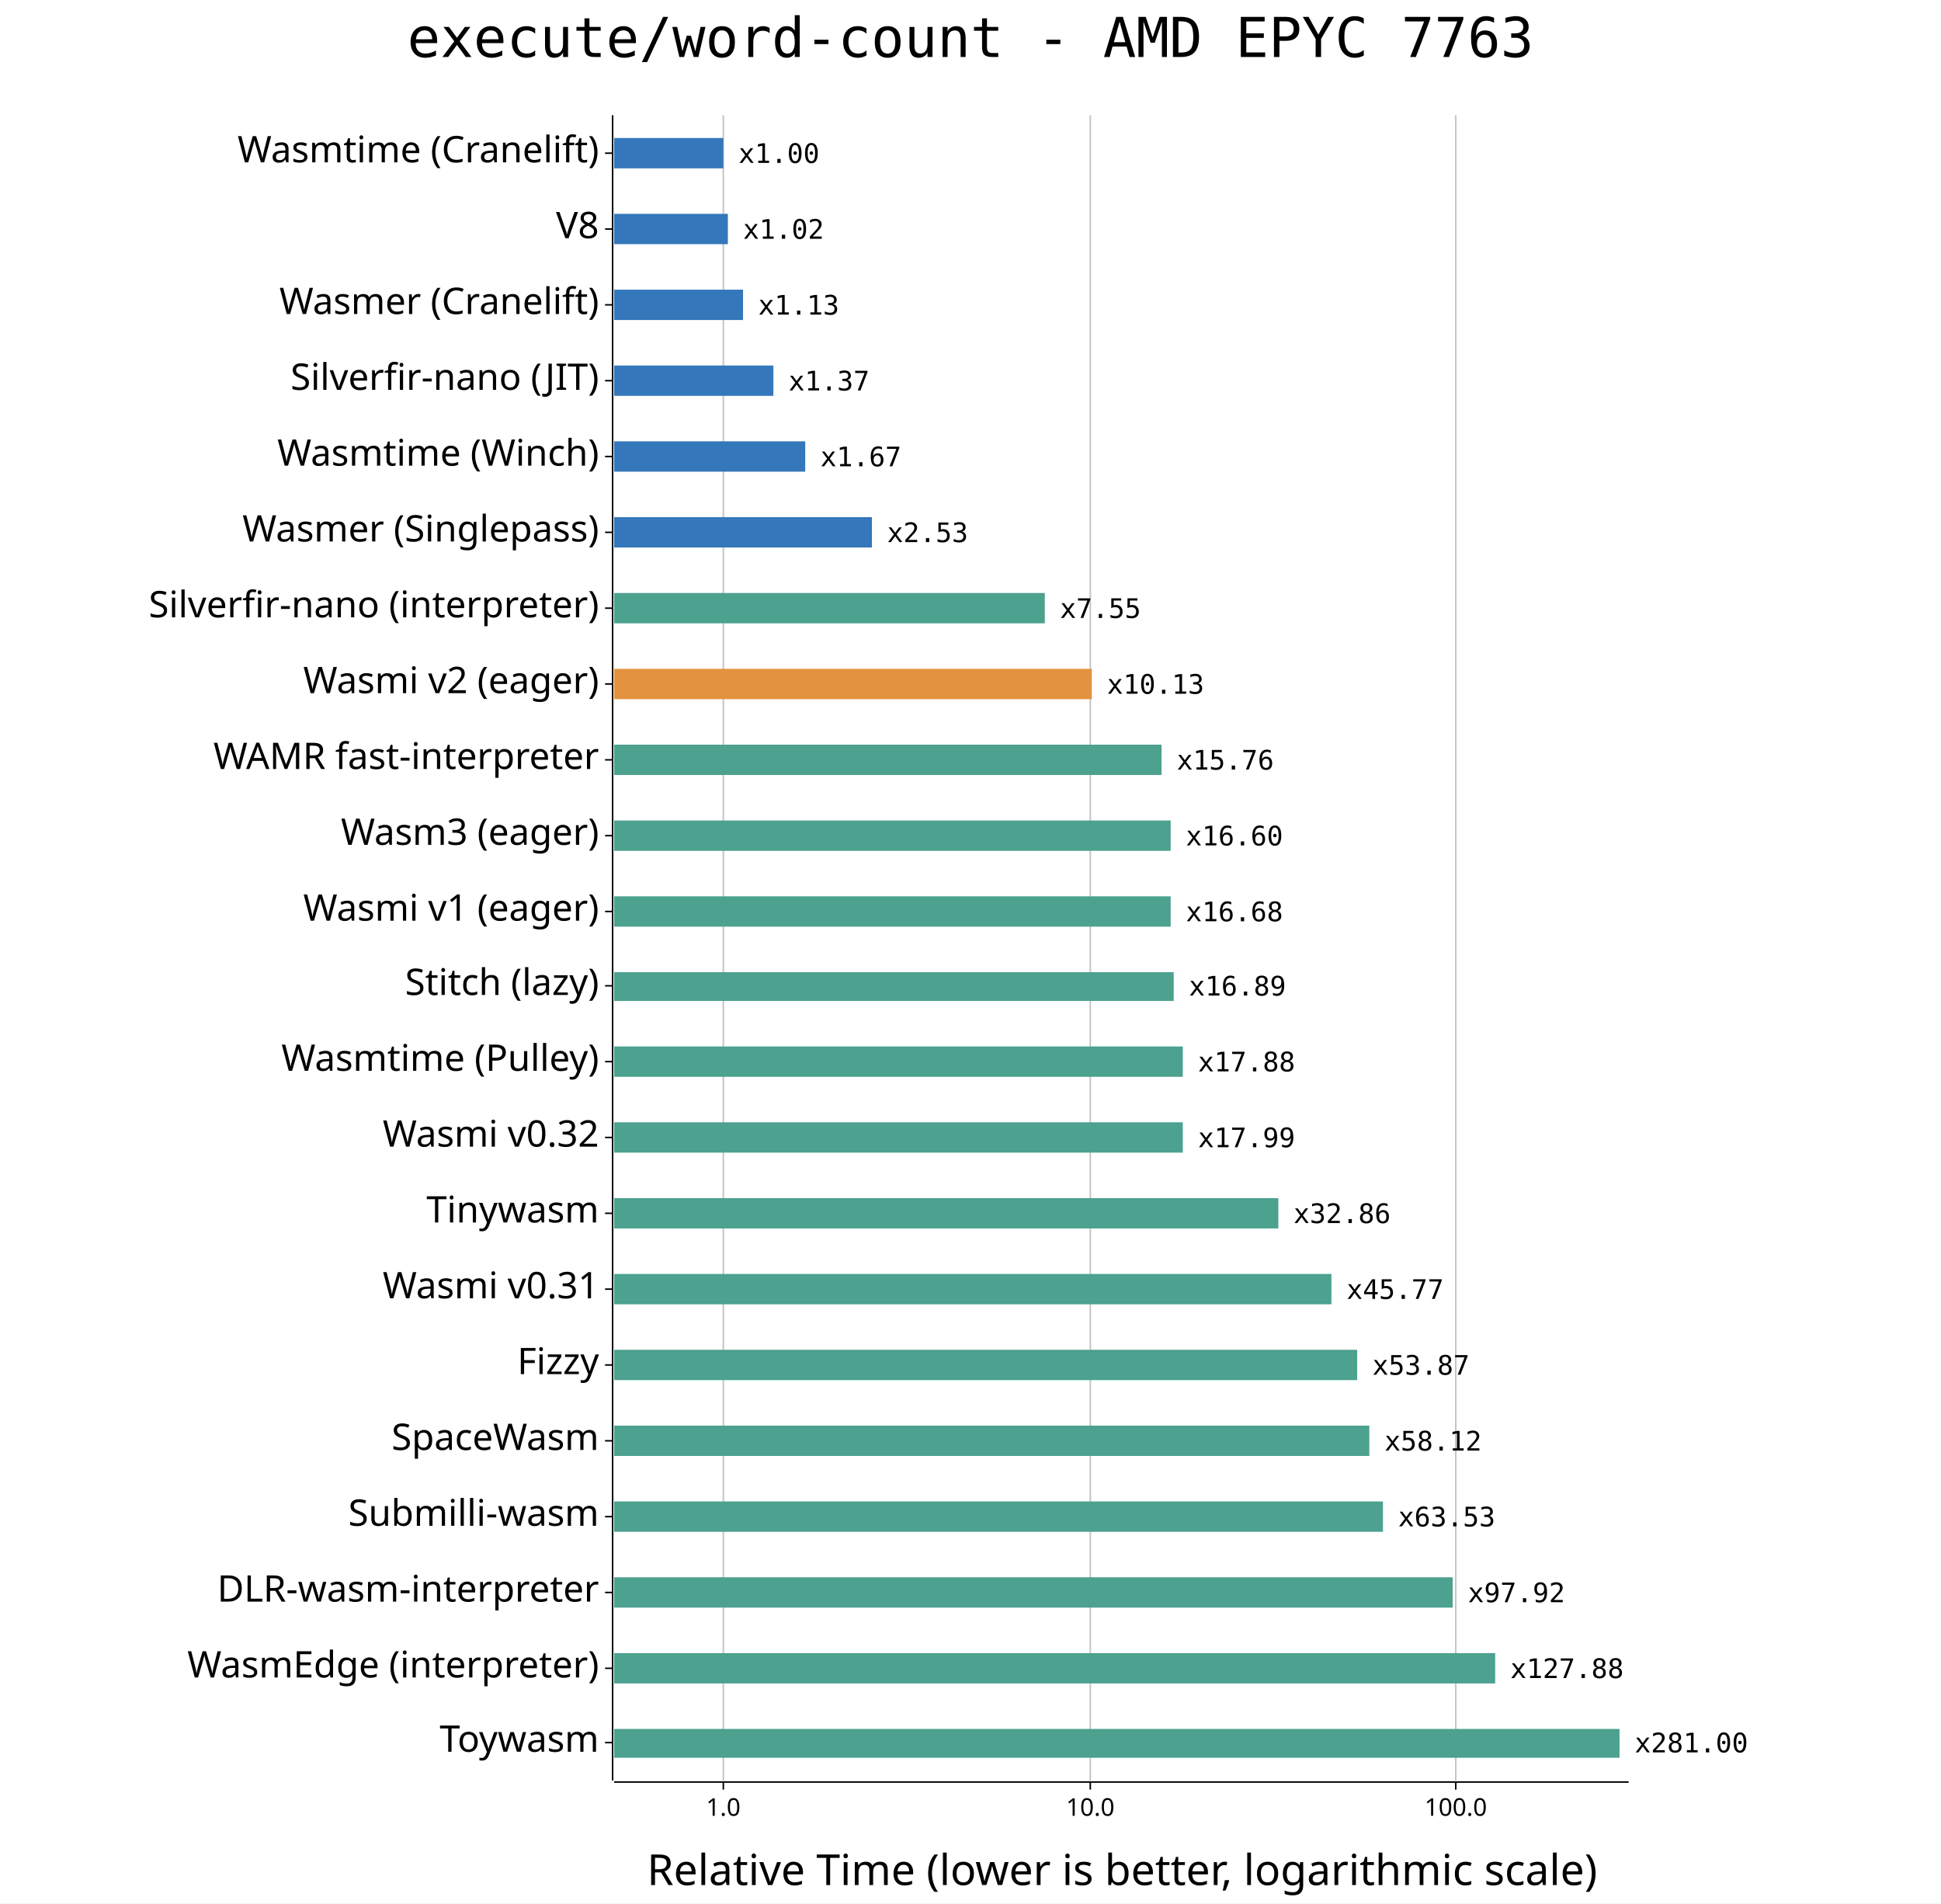
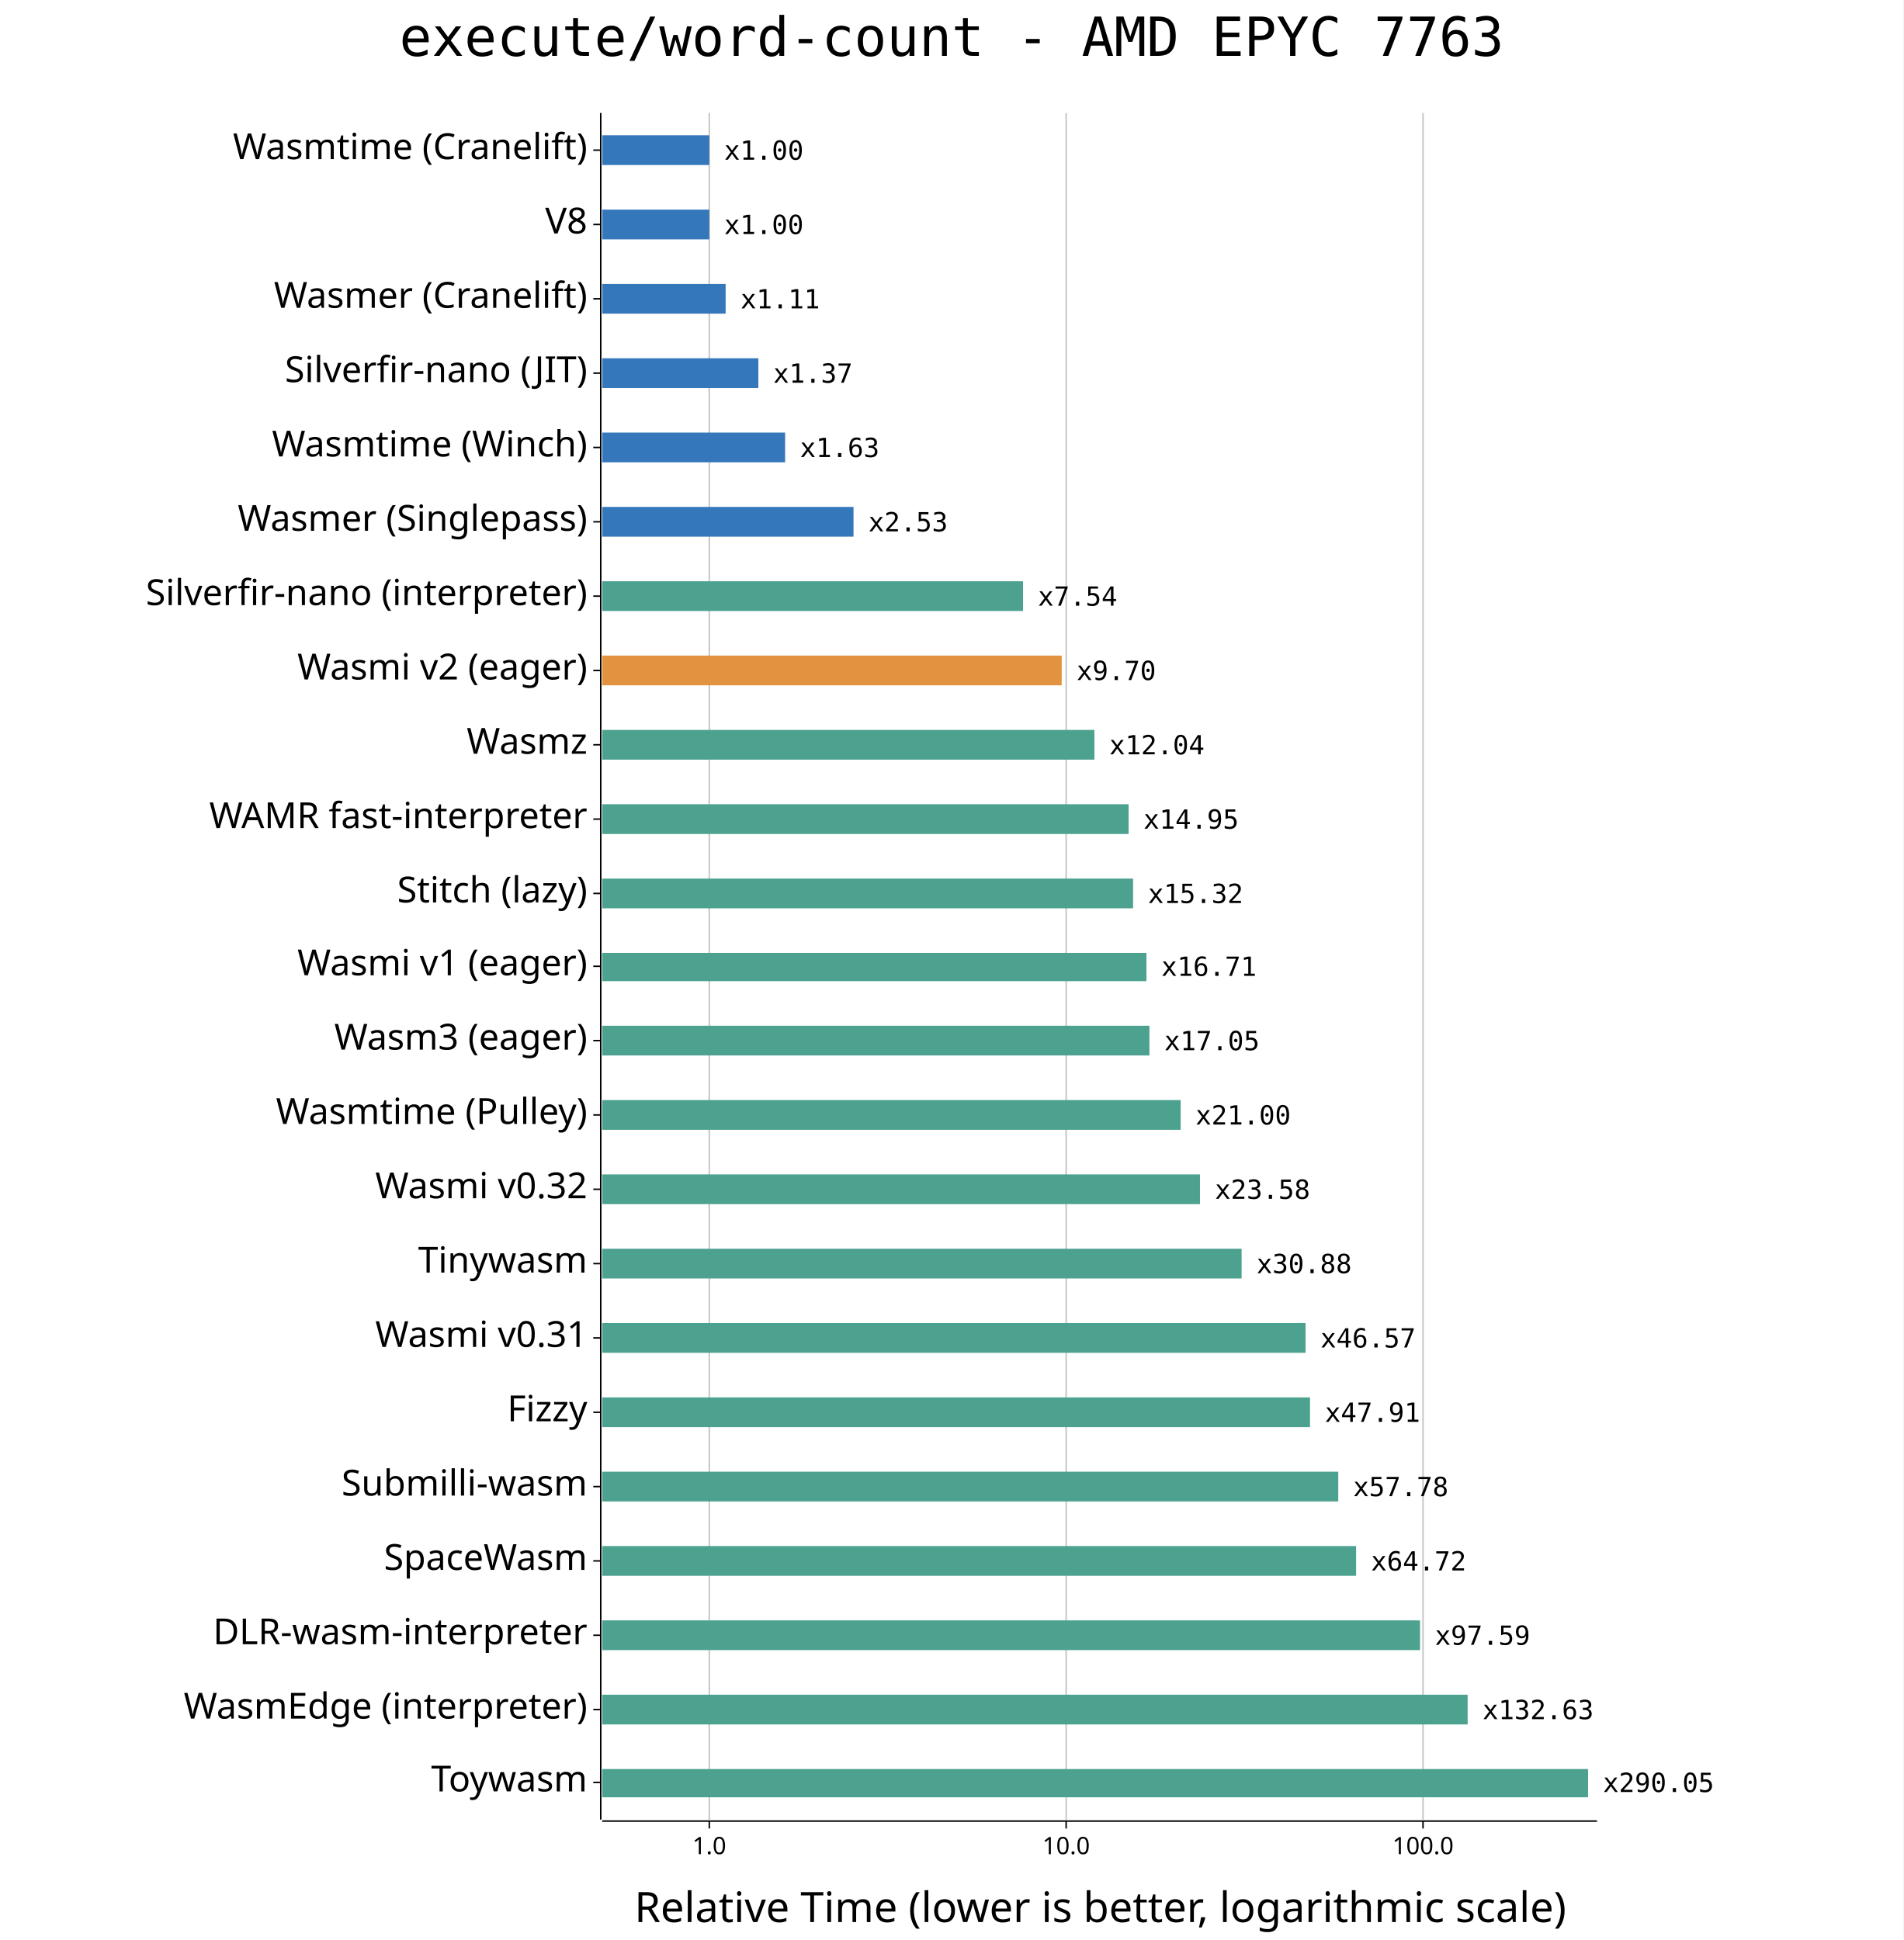
- <svg xmlns="http://www.w3.org/2000/svg" width="1280" height="1255" viewBox="0 0 1280 1255">
-   <rect x="0" y="0" width="1280" height="1255" opacity="1" fill="#FFFFFF" stroke="none" />
+ <svg xmlns="http://www.w3.org/2000/svg" width="1280" height="1305" viewBox="0 0 1280 1305">
+   <rect x="0" y="0" width="1280" height="1305" opacity="1" fill="#FFFFFF" stroke="none" />
  <text x="640" y="10" dy="0.76em" text-anchor="middle" font-family="monospace" font-size="36.29" opacity="1" fill="#000000">
execute/word-count - AMD EPYC 7763
</text>
-   <line opacity="0.1" stroke="#000000" stroke-width="1" x1="477" y1="1174" x2="477" y2="76" />
-   <line opacity="0.1" stroke="#000000" stroke-width="1" x1="719" y1="1174" x2="719" y2="76" />
-   <line opacity="0.1" stroke="#000000" stroke-width="1" x1="960" y1="1174" x2="960" y2="76" />
-   <text x="5" y="625" dy="0.76em" text-anchor="middle" font-family="sans-serif" font-size="28.226" opacity="1" fill="#000000" transform="rotate(270, 5, 625)">
+   <line opacity="0.1" stroke="#000000" stroke-width="1" x1="477" y1="1224" x2="477" y2="76" />
+   <line opacity="0.1" stroke="#000000" stroke-width="1" x1="717" y1="1224" x2="717" y2="76" />
+   <line opacity="0.1" stroke="#000000" stroke-width="1" x1="957" y1="1224" x2="957" y2="76" />
+   <text x="5" y="650" dy="0.76em" text-anchor="middle" font-family="sans-serif" font-size="28.226" opacity="1" fill="#000000" transform="rotate(270, 5, 650)">

</text>
-   <text x="740" y="1250" dy="-0.5ex" text-anchor="middle" font-family="sans-serif" font-size="28.226" opacity="1" fill="#000000">
+   <text x="740" y="1300" dy="-0.5ex" text-anchor="middle" font-family="sans-serif" font-size="28.226" opacity="1" fill="#000000">
Relative Time (lower is better, logarithmic scale)
</text>
-   <line opacity="0.15" stroke="#000000" stroke-width="1" x1="477" y1="1174" x2="477" y2="76" />
-   <line opacity="0.15" stroke="#000000" stroke-width="1" x1="719" y1="1174" x2="719" y2="76" />
-   <line opacity="0.15" stroke="#000000" stroke-width="1" x1="960" y1="1174" x2="960" y2="76" />
-   <polyline fill="none" opacity="1" stroke="#000000" stroke-width="1" points="404,76 404,1174 " />
-   <text x="395" y="1149" dy="0.5ex" text-anchor="end" font-family="sans-serif" font-size="24.194" opacity="1" fill="#000000">
+   <line opacity="0.15" stroke="#000000" stroke-width="1" x1="477" y1="1224" x2="477" y2="76" />
+   <line opacity="0.15" stroke="#000000" stroke-width="1" x1="717" y1="1224" x2="717" y2="76" />
+   <line opacity="0.15" stroke="#000000" stroke-width="1" x1="957" y1="1224" x2="957" y2="76" />
+   <polyline fill="none" opacity="1" stroke="#000000" stroke-width="1" points="404,76 404,1224 " />
+   <text x="395" y="1199" dy="0.5ex" text-anchor="end" font-family="sans-serif" font-size="24.194" opacity="1" fill="#000000">
Toywasm
</text>
-   <polyline fill="none" opacity="1" stroke="#000000" stroke-width="1" points="399,1149 404,1149 " />
+   <polyline fill="none" opacity="1" stroke="#000000" stroke-width="1" points="399,1199 404,1199 " />
+   <text x="395" y="1150" dy="0.5ex" text-anchor="end" font-family="sans-serif" font-size="24.194" opacity="1" fill="#000000">
+ WasmEdge (interpreter)
+ </text>
+   <polyline fill="none" opacity="1" stroke="#000000" stroke-width="1" points="399,1150 404,1150 " />
  <text x="395" y="1100" dy="0.5ex" text-anchor="end" font-family="sans-serif" font-size="24.194" opacity="1" fill="#000000">
- WasmEdge (interpreter)
+ DLR-wasm-interpreter
</text>
  <polyline fill="none" opacity="1" stroke="#000000" stroke-width="1" points="399,1100 404,1100 " />
  <text x="395" y="1050" dy="0.5ex" text-anchor="end" font-family="sans-serif" font-size="24.194" opacity="1" fill="#000000">
- DLR-wasm-interpreter
+ SpaceWasm
</text>
  <polyline fill="none" opacity="1" stroke="#000000" stroke-width="1" points="399,1050 404,1050 " />
  <text x="395" y="1000" dy="0.5ex" text-anchor="end" font-family="sans-serif" font-size="24.194" opacity="1" fill="#000000">
Submilli-wasm
</text>
  <polyline fill="none" opacity="1" stroke="#000000" stroke-width="1" points="399,1000 404,1000 " />
  <text x="395" y="950" dy="0.5ex" text-anchor="end" font-family="sans-serif" font-size="24.194" opacity="1" fill="#000000">
- SpaceWasm
+ Fizzy
</text>
  <polyline fill="none" opacity="1" stroke="#000000" stroke-width="1" points="399,950 404,950 " />
  <text x="395" y="900" dy="0.5ex" text-anchor="end" font-family="sans-serif" font-size="24.194" opacity="1" fill="#000000">
- Fizzy
+ Wasmi v0.31
</text>
  <polyline fill="none" opacity="1" stroke="#000000" stroke-width="1" points="399,900 404,900 " />
  <text x="395" y="850" dy="0.5ex" text-anchor="end" font-family="sans-serif" font-size="24.194" opacity="1" fill="#000000">
- Wasmi v0.31
+ Tinywasm
</text>
  <polyline fill="none" opacity="1" stroke="#000000" stroke-width="1" points="399,850 404,850 " />
  <text x="395" y="800" dy="0.5ex" text-anchor="end" font-family="sans-serif" font-size="24.194" opacity="1" fill="#000000">
- Tinywasm
+ Wasmi v0.32
</text>
  <polyline fill="none" opacity="1" stroke="#000000" stroke-width="1" points="399,800 404,800 " />
  <text x="395" y="750" dy="0.5ex" text-anchor="end" font-family="sans-serif" font-size="24.194" opacity="1" fill="#000000">
- Wasmi v0.32
+ Wasmtime (Pulley)
</text>
  <polyline fill="none" opacity="1" stroke="#000000" stroke-width="1" points="399,750 404,750 " />
  <text x="395" y="700" dy="0.5ex" text-anchor="end" font-family="sans-serif" font-size="24.194" opacity="1" fill="#000000">
- Wasmtime (Pulley)
+ Wasm3 (eager)
</text>
  <polyline fill="none" opacity="1" stroke="#000000" stroke-width="1" points="399,700 404,700 " />
  <text x="395" y="650" dy="0.5ex" text-anchor="end" font-family="sans-serif" font-size="24.194" opacity="1" fill="#000000">
- Stitch (lazy)
+ Wasmi v1 (eager)
</text>
  <polyline fill="none" opacity="1" stroke="#000000" stroke-width="1" points="399,650 404,650 " />
  <text x="395" y="601" dy="0.5ex" text-anchor="end" font-family="sans-serif" font-size="24.194" opacity="1" fill="#000000">
- Wasmi v1 (eager)
+ Stitch (lazy)
</text>
  <polyline fill="none" opacity="1" stroke="#000000" stroke-width="1" points="399,601 404,601 " />
  <text x="395" y="551" dy="0.5ex" text-anchor="end" font-family="sans-serif" font-size="24.194" opacity="1" fill="#000000">
- Wasm3 (eager)
+ WAMR fast-interpreter
</text>
  <polyline fill="none" opacity="1" stroke="#000000" stroke-width="1" points="399,551 404,551 " />
  <text x="395" y="501" dy="0.5ex" text-anchor="end" font-family="sans-serif" font-size="24.194" opacity="1" fill="#000000">
- WAMR fast-interpreter
+ Wasmz
</text>
  <polyline fill="none" opacity="1" stroke="#000000" stroke-width="1" points="399,501 404,501 " />
  <text x="395" y="451" dy="0.5ex" text-anchor="end" font-family="sans-serif" font-size="24.194" opacity="1" fill="#000000">
Wasmi v2 (eager)
</text>
  <polyline fill="none" opacity="1" stroke="#000000" stroke-width="1" points="399,451 404,451 " />
  <text x="395" y="401" dy="0.5ex" text-anchor="end" font-family="sans-serif" font-size="24.194" opacity="1" fill="#000000">
Silverfir-nano (interpreter)
</text>
  <polyline fill="none" opacity="1" stroke="#000000" stroke-width="1" points="399,401 404,401 " />
  <text x="395" y="351" dy="0.5ex" text-anchor="end" font-family="sans-serif" font-size="24.194" opacity="1" fill="#000000">
Wasmer (Singlepass)
</text>
  <polyline fill="none" opacity="1" stroke="#000000" stroke-width="1" points="399,351 404,351 " />
  <text x="395" y="301" dy="0.5ex" text-anchor="end" font-family="sans-serif" font-size="24.194" opacity="1" fill="#000000">
Wasmtime (Winch)
</text>
  <polyline fill="none" opacity="1" stroke="#000000" stroke-width="1" points="399,301 404,301 " />
  <text x="395" y="251" dy="0.5ex" text-anchor="end" font-family="sans-serif" font-size="24.194" opacity="1" fill="#000000">
Silverfir-nano (JIT)
</text>
  <polyline fill="none" opacity="1" stroke="#000000" stroke-width="1" points="399,251 404,251 " />
  <text x="395" y="201" dy="0.5ex" text-anchor="end" font-family="sans-serif" font-size="24.194" opacity="1" fill="#000000">
Wasmer (Cranelift)
</text>
  <polyline fill="none" opacity="1" stroke="#000000" stroke-width="1" points="399,201 404,201 " />
  <text x="395" y="151" dy="0.5ex" text-anchor="end" font-family="sans-serif" font-size="24.194" opacity="1" fill="#000000">
V8
</text>
  <polyline fill="none" opacity="1" stroke="#000000" stroke-width="1" points="399,151 404,151 " />
  <text x="395" y="101" dy="0.5ex" text-anchor="end" font-family="sans-serif" font-size="24.194" opacity="1" fill="#000000">
Wasmtime (Cranelift)
</text>
  <polyline fill="none" opacity="1" stroke="#000000" stroke-width="1" points="399,101 404,101 " />
-   <polyline fill="none" opacity="1" stroke="#000000" stroke-width="1" points="405,1175 1074,1175 " />
-   <text x="477" y="1185" dy="0.76em" text-anchor="middle" font-family="sans-serif" font-size="16.129" opacity="1" fill="#000000">
+   <polyline fill="none" opacity="1" stroke="#000000" stroke-width="1" points="405,1225 1074,1225 " />
+   <text x="477" y="1235" dy="0.76em" text-anchor="middle" font-family="sans-serif" font-size="16.129" opacity="1" fill="#000000">
1.0
</text>
-   <polyline fill="none" opacity="1" stroke="#000000" stroke-width="1" points="477,1175 477,1180 " />
-   <text x="719" y="1185" dy="0.76em" text-anchor="middle" font-family="sans-serif" font-size="16.129" opacity="1" fill="#000000">
+   <polyline fill="none" opacity="1" stroke="#000000" stroke-width="1" points="477,1225 477,1230 " />
+   <text x="717" y="1235" dy="0.76em" text-anchor="middle" font-family="sans-serif" font-size="16.129" opacity="1" fill="#000000">
10.0
</text>
-   <polyline fill="none" opacity="1" stroke="#000000" stroke-width="1" points="719,1175 719,1180 " />
-   <text x="960" y="1185" dy="0.76em" text-anchor="middle" font-family="sans-serif" font-size="16.129" opacity="1" fill="#000000">
+   <polyline fill="none" opacity="1" stroke="#000000" stroke-width="1" points="717,1225 717,1230 " />
+   <text x="957" y="1235" dy="0.76em" text-anchor="middle" font-family="sans-serif" font-size="16.129" opacity="1" fill="#000000">
100.0
</text>
-   <polyline fill="none" opacity="1" stroke="#000000" stroke-width="1" points="960,1175 960,1180 " />
-   <rect x="405" y="291" width="126" height="20" opacity="1" fill="#3477BA" stroke="none" />
+   <polyline fill="none" opacity="1" stroke="#000000" stroke-width="1" points="957,1225 957,1230 " />
+   <rect x="405" y="291" width="123" height="20" opacity="1" fill="#3477BA" stroke="none" />
+   <rect x="405" y="940" width="476" height="20" opacity="1" fill="#4CA18F" stroke="none" />
+   <rect x="405" y="541" width="354" height="20" opacity="1" fill="#4CA18F" stroke="none" />
+   <rect x="405" y="890" width="473" height="20" opacity="1" fill="#4CA18F" stroke="none" />
+   <rect x="405" y="591" width="357" height="20" opacity="1" fill="#4CA18F" stroke="none" />
+   <rect x="405" y="1140" width="582" height="20" opacity="1" fill="#4CA18F" stroke="none" />
+   <rect x="405" y="690" width="368" height="20" opacity="1" fill="#4CA18F" stroke="none" />
+   <rect x="405" y="790" width="402" height="20" opacity="1" fill="#4CA18F" stroke="none" />
+   <rect x="405" y="840" width="430" height="20" opacity="1" fill="#4CA18F" stroke="none" />
+   <rect x="405" y="740" width="389" height="20" opacity="1" fill="#4CA18F" stroke="none" />
+   <rect x="405" y="990" width="495" height="20" opacity="1" fill="#4CA18F" stroke="none" />
+   <rect x="405" y="1090" width="550" height="20" opacity="1" fill="#4CA18F" stroke="none" />
+   <rect x="405" y="641" width="366" height="19" opacity="1" fill="#4CA18F" stroke="none" />
+   <rect x="405" y="1190" width="663" height="19" opacity="1" fill="#4CA18F" stroke="none" />
+   <rect x="405" y="441" width="309" height="20" opacity="1" fill="#E3923F" stroke="none" />
+   <rect x="405" y="341" width="169" height="20" opacity="1" fill="#3477BA" stroke="none" />
+   <rect x="405" y="141" width="72" height="20" opacity="1" fill="#3477BA" stroke="none" />
+   <rect x="405" y="491" width="331" height="20" opacity="1" fill="#4CA18F" stroke="none" />
+   <rect x="405" y="191" width="83" height="20" opacity="1" fill="#3477BA" stroke="none" />
+   <rect x="405" y="391" width="283" height="20" opacity="1" fill="#4CA18F" stroke="none" />
+   <rect x="405" y="1040" width="507" height="20" opacity="1" fill="#4CA18F" stroke="none" />
  <rect x="405" y="241" width="105" height="20" opacity="1" fill="#3477BA" stroke="none" />
-   <rect x="405" y="890" width="490" height="20" opacity="1" fill="#4CA18F" stroke="none" />
-   <rect x="405" y="141" width="75" height="20" opacity="1" fill="#3477BA" stroke="none" />
  <rect x="405" y="91" width="72" height="20" opacity="1" fill="#3477BA" stroke="none" />
-   <rect x="405" y="740" width="375" height="20" opacity="1" fill="#4CA18F" stroke="none" />
-   <rect x="405" y="690" width="375" height="20" opacity="1" fill="#4CA18F" stroke="none" />
-   <rect x="405" y="191" width="85" height="20" opacity="1" fill="#3477BA" stroke="none" />
-   <rect x="405" y="1140" width="663" height="19" opacity="1" fill="#4CA18F" stroke="none" />
-   <rect x="405" y="940" width="498" height="20" opacity="1" fill="#4CA18F" stroke="none" />
-   <rect x="405" y="591" width="367" height="20" opacity="1" fill="#4CA18F" stroke="none" />
-   <rect x="405" y="541" width="367" height="20" opacity="1" fill="#4CA18F" stroke="none" />
-   <rect x="405" y="641" width="369" height="19" opacity="1" fill="#4CA18F" stroke="none" />
-   <rect x="405" y="790" width="438" height="20" opacity="1" fill="#4CA18F" stroke="none" />
-   <rect x="405" y="491" width="361" height="20" opacity="1" fill="#4CA18F" stroke="none" />
-   <rect x="405" y="990" width="507" height="20" opacity="1" fill="#4CA18F" stroke="none" />
-   <rect x="405" y="1040" width="553" height="20" opacity="1" fill="#4CA18F" stroke="none" />
-   <rect x="405" y="1090" width="581" height="20" opacity="1" fill="#4CA18F" stroke="none" />
-   <rect x="405" y="840" width="473" height="20" opacity="1" fill="#4CA18F" stroke="none" />
-   <rect x="405" y="391" width="284" height="20" opacity="1" fill="#4CA18F" stroke="none" />
-   <rect x="405" y="441" width="315" height="20" opacity="1" fill="#E3923F" stroke="none" />
-   <rect x="405" y="341" width="170" height="20" opacity="1" fill="#3477BA" stroke="none" />
-   <text x="1078" y="1151" dy="0.5ex" text-anchor="start" font-family="monospace" font-size="17.742" opacity="1" fill="#000000">
- x281.00
- </text>
-   <text x="996" y="1102" dy="0.5ex" text-anchor="start" font-family="monospace" font-size="17.742" opacity="1" fill="#000000">
- x127.88
- </text>
-   <text x="968" y="1052" dy="0.5ex" text-anchor="start" font-family="monospace" font-size="17.742" opacity="1" fill="#000000">
- x97.92
- </text>
-   <text x="922" y="1002" dy="0.5ex" text-anchor="start" font-family="monospace" font-size="17.742" opacity="1" fill="#000000">
- x63.53
- </text>
-   <text x="913" y="952" dy="0.5ex" text-anchor="start" font-family="monospace" font-size="17.742" opacity="1" fill="#000000">
- x58.12
- </text>
-   <text x="905" y="902" dy="0.5ex" text-anchor="start" font-family="monospace" font-size="17.742" opacity="1" fill="#000000">
- x53.87
- </text>
-   <text x="888" y="852" dy="0.5ex" text-anchor="start" font-family="monospace" font-size="17.742" opacity="1" fill="#000000">
- x45.77
- </text>
-   <text x="853" y="802" dy="0.5ex" text-anchor="start" font-family="monospace" font-size="17.742" opacity="1" fill="#000000">
- x32.86
- </text>
-   <text x="790" y="752" dy="0.5ex" text-anchor="start" font-family="monospace" font-size="17.742" opacity="1" fill="#000000">
- x17.99
- </text>
-   <text x="790" y="702" dy="0.5ex" text-anchor="start" font-family="monospace" font-size="17.742" opacity="1" fill="#000000">
- x17.88
- </text>
-   <text x="784" y="652" dy="0.5ex" text-anchor="start" font-family="monospace" font-size="17.742" opacity="1" fill="#000000">
- x16.89
- </text>
-   <text x="782" y="603" dy="0.5ex" text-anchor="start" font-family="monospace" font-size="17.742" opacity="1" fill="#000000">
- x16.68
- </text>
-   <text x="782" y="553" dy="0.5ex" text-anchor="start" font-family="monospace" font-size="17.742" opacity="1" fill="#000000">
- x16.60
- </text>
-   <text x="776" y="503" dy="0.5ex" text-anchor="start" font-family="monospace" font-size="17.742" opacity="1" fill="#000000">
- x15.76
- </text>
-   <text x="730" y="453" dy="0.5ex" text-anchor="start" font-family="monospace" font-size="17.742" opacity="1" fill="#000000">
- x10.13
- </text>
-   <text x="699" y="403" dy="0.5ex" text-anchor="start" font-family="monospace" font-size="17.742" opacity="1" fill="#000000">
- x7.55
- </text>
-   <text x="585" y="353" dy="0.5ex" text-anchor="start" font-family="monospace" font-size="17.742" opacity="1" fill="#000000">
+   <text x="1078" y="1201" dy="0.5ex" text-anchor="start" font-family="monospace" font-size="17.742" opacity="1" fill="#000000">
+ x290.05
+ </text>
+   <text x="997" y="1152" dy="0.5ex" text-anchor="start" font-family="monospace" font-size="17.742" opacity="1" fill="#000000">
+ x132.63
+ </text>
+   <text x="965" y="1102" dy="0.5ex" text-anchor="start" font-family="monospace" font-size="17.742" opacity="1" fill="#000000">
+ x97.59
+ </text>
+   <text x="922" y="1052" dy="0.5ex" text-anchor="start" font-family="monospace" font-size="17.742" opacity="1" fill="#000000">
+ x64.72
+ </text>
+   <text x="910" y="1002" dy="0.5ex" text-anchor="start" font-family="monospace" font-size="17.742" opacity="1" fill="#000000">
+ x57.78
+ </text>
+   <text x="891" y="952" dy="0.5ex" text-anchor="start" font-family="monospace" font-size="17.742" opacity="1" fill="#000000">
+ x47.91
+ </text>
+   <text x="888" y="902" dy="0.5ex" text-anchor="start" font-family="monospace" font-size="17.742" opacity="1" fill="#000000">
+ x46.57
+ </text>
+   <text x="845" y="852" dy="0.5ex" text-anchor="start" font-family="monospace" font-size="17.742" opacity="1" fill="#000000">
+ x30.88
+ </text>
+   <text x="817" y="802" dy="0.5ex" text-anchor="start" font-family="monospace" font-size="17.742" opacity="1" fill="#000000">
+ x23.58
+ </text>
+   <text x="804" y="752" dy="0.5ex" text-anchor="start" font-family="monospace" font-size="17.742" opacity="1" fill="#000000">
+ x21.00
+ </text>
+   <text x="783" y="702" dy="0.5ex" text-anchor="start" font-family="monospace" font-size="17.742" opacity="1" fill="#000000">
+ x17.05
+ </text>
+   <text x="781" y="652" dy="0.5ex" text-anchor="start" font-family="monospace" font-size="17.742" opacity="1" fill="#000000">
+ x16.71
+ </text>
+   <text x="772" y="603" dy="0.5ex" text-anchor="start" font-family="monospace" font-size="17.742" opacity="1" fill="#000000">
+ x15.32
+ </text>
+   <text x="769" y="553" dy="0.5ex" text-anchor="start" font-family="monospace" font-size="17.742" opacity="1" fill="#000000">
+ x14.95
+ </text>
+   <text x="746" y="503" dy="0.5ex" text-anchor="start" font-family="monospace" font-size="17.742" opacity="1" fill="#000000">
+ x12.04
+ </text>
+   <text x="724" y="453" dy="0.5ex" text-anchor="start" font-family="monospace" font-size="17.742" opacity="1" fill="#000000">
+ x9.70
+ </text>
+   <text x="698" y="403" dy="0.5ex" text-anchor="start" font-family="monospace" font-size="17.742" opacity="1" fill="#000000">
+ x7.54
+ </text>
+   <text x="584" y="353" dy="0.5ex" text-anchor="start" font-family="monospace" font-size="17.742" opacity="1" fill="#000000">
x2.53
</text>
-   <text x="541" y="303" dy="0.5ex" text-anchor="start" font-family="monospace" font-size="17.742" opacity="1" fill="#000000">
- x1.67
+   <text x="538" y="303" dy="0.5ex" text-anchor="start" font-family="monospace" font-size="17.742" opacity="1" fill="#000000">
+ x1.63
</text>
  <text x="520" y="253" dy="0.5ex" text-anchor="start" font-family="monospace" font-size="17.742" opacity="1" fill="#000000">
x1.37
</text>
-   <text x="500" y="203" dy="0.5ex" text-anchor="start" font-family="monospace" font-size="17.742" opacity="1" fill="#000000">
- x1.13
- </text>
-   <text x="490" y="153" dy="0.5ex" text-anchor="start" font-family="monospace" font-size="17.742" opacity="1" fill="#000000">
- x1.02
+   <text x="498" y="203" dy="0.5ex" text-anchor="start" font-family="monospace" font-size="17.742" opacity="1" fill="#000000">
+ x1.11
+ </text>
+   <text x="487" y="153" dy="0.5ex" text-anchor="start" font-family="monospace" font-size="17.742" opacity="1" fill="#000000">
+ x1.00
</text>
  <text x="487" y="103" dy="0.5ex" text-anchor="start" font-family="monospace" font-size="17.742" opacity="1" fill="#000000">
x1.00
</text>
</svg>
